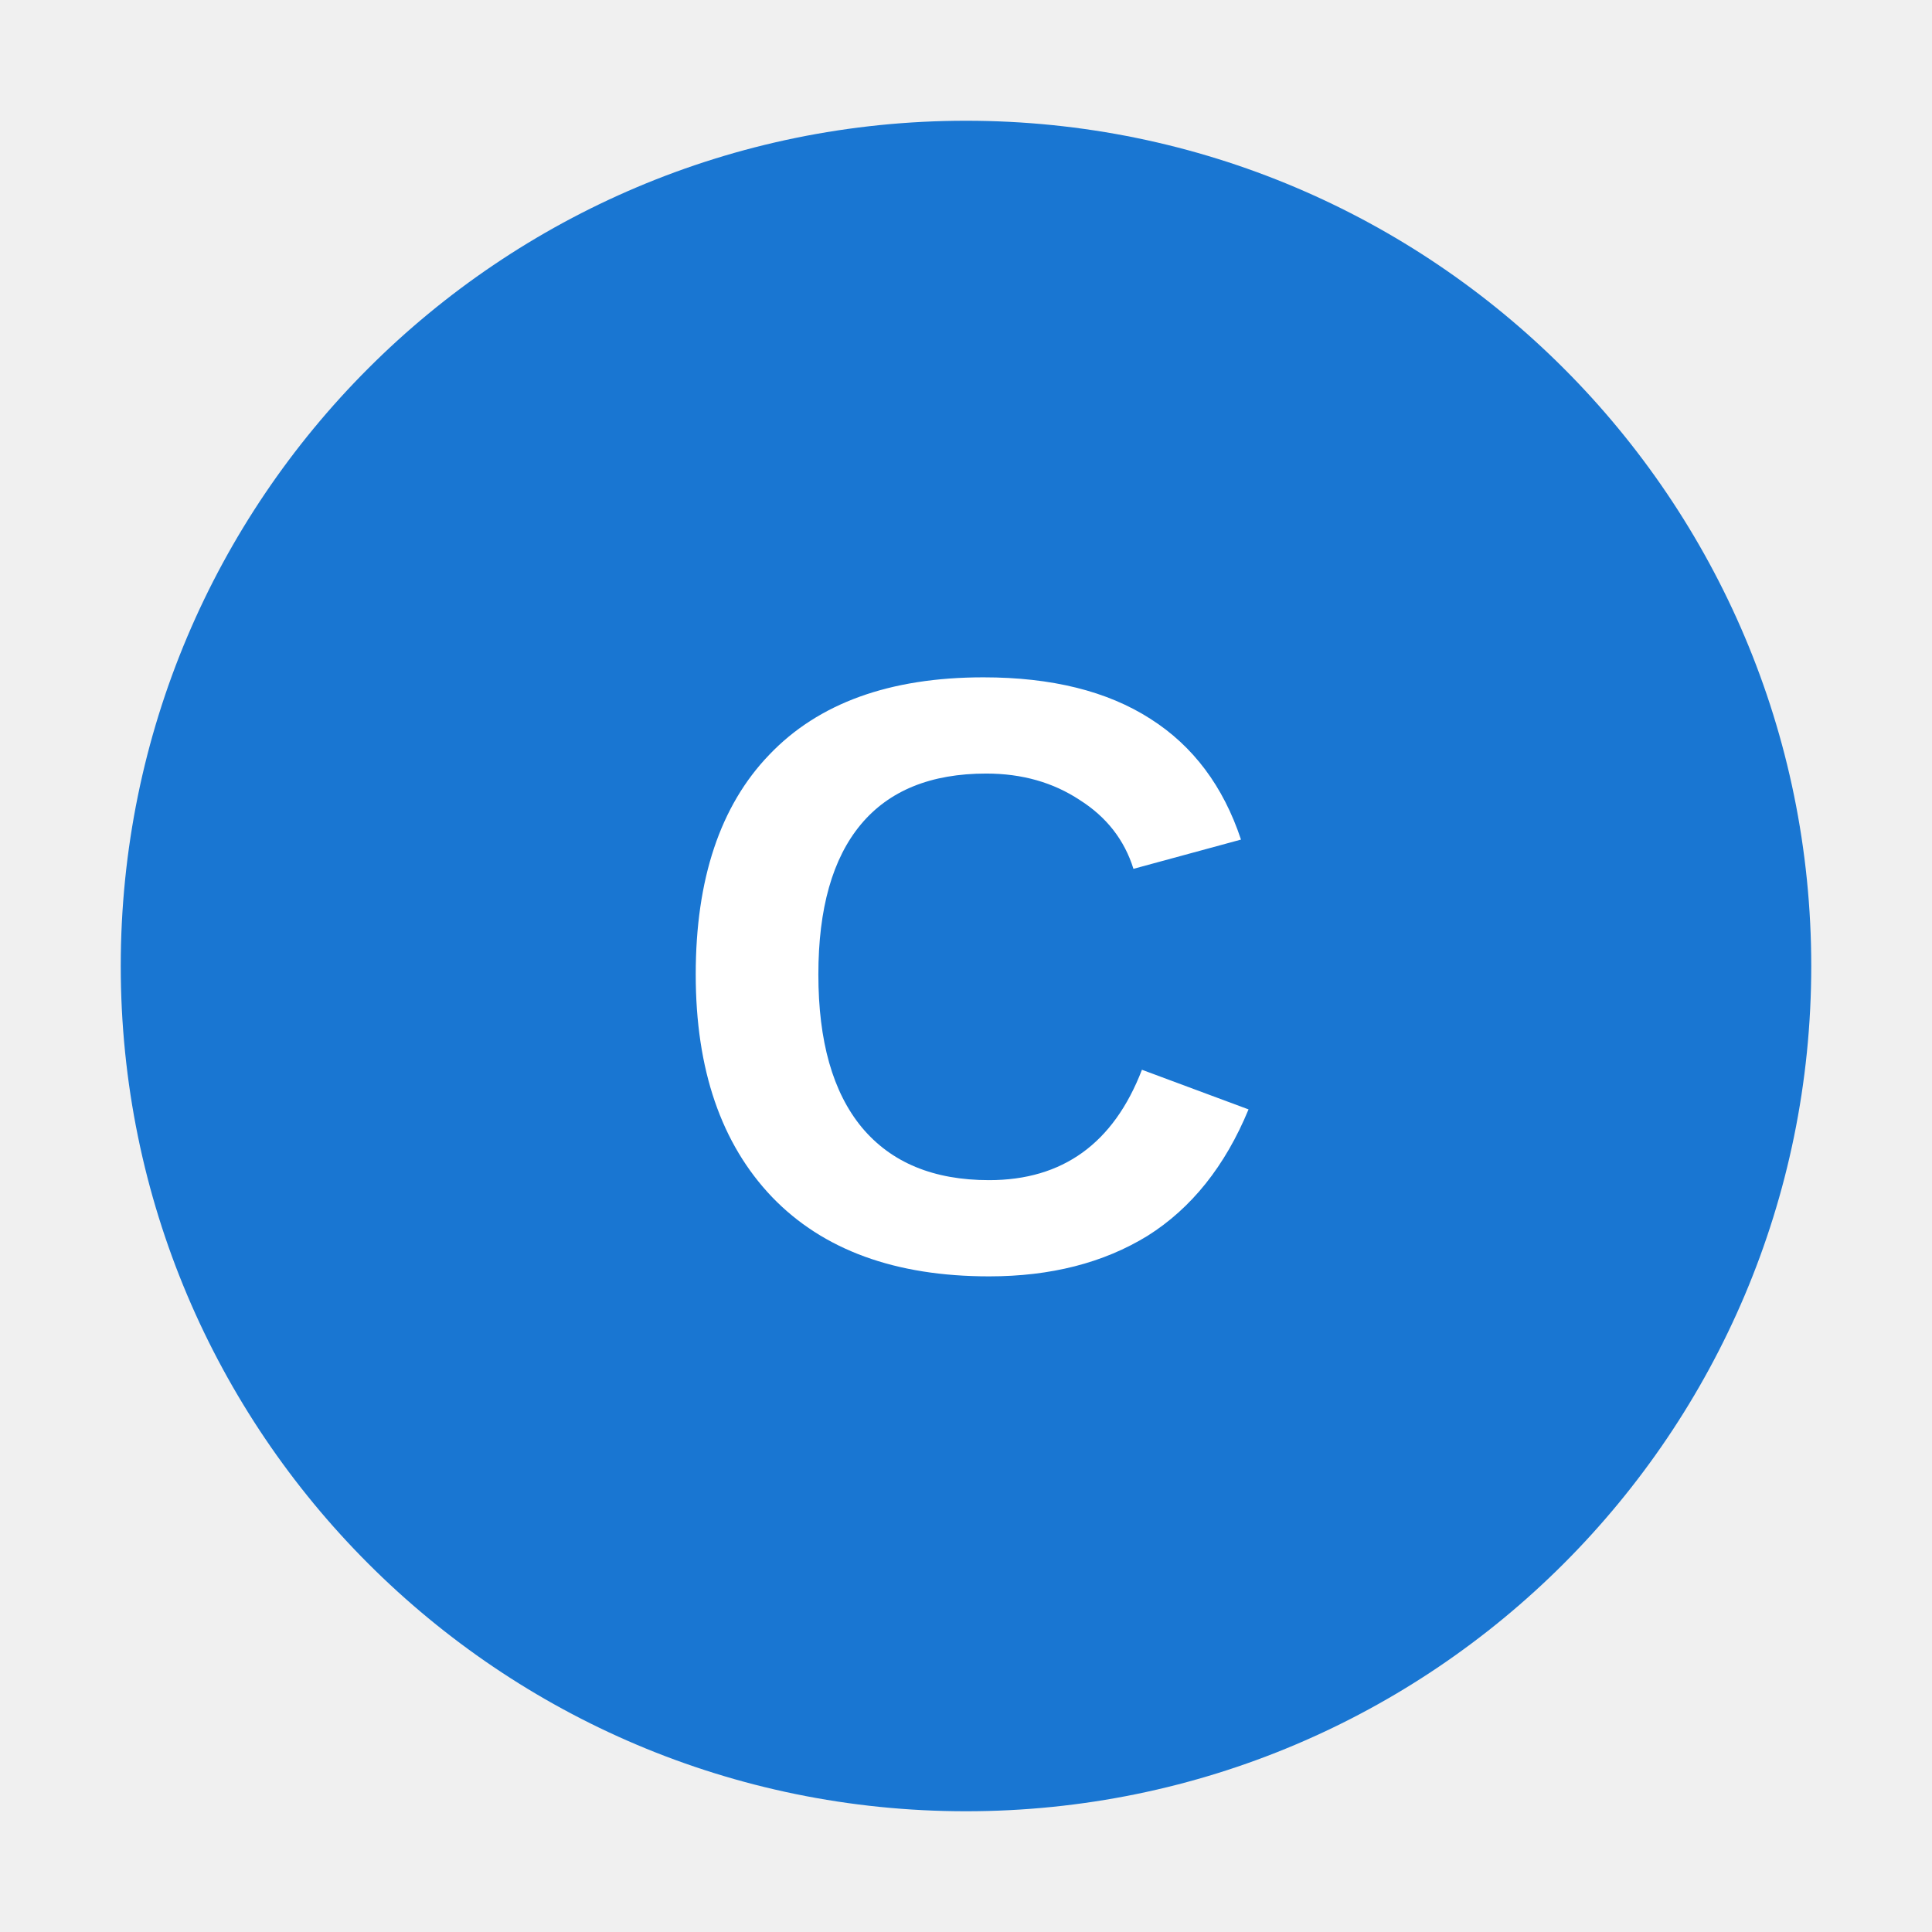
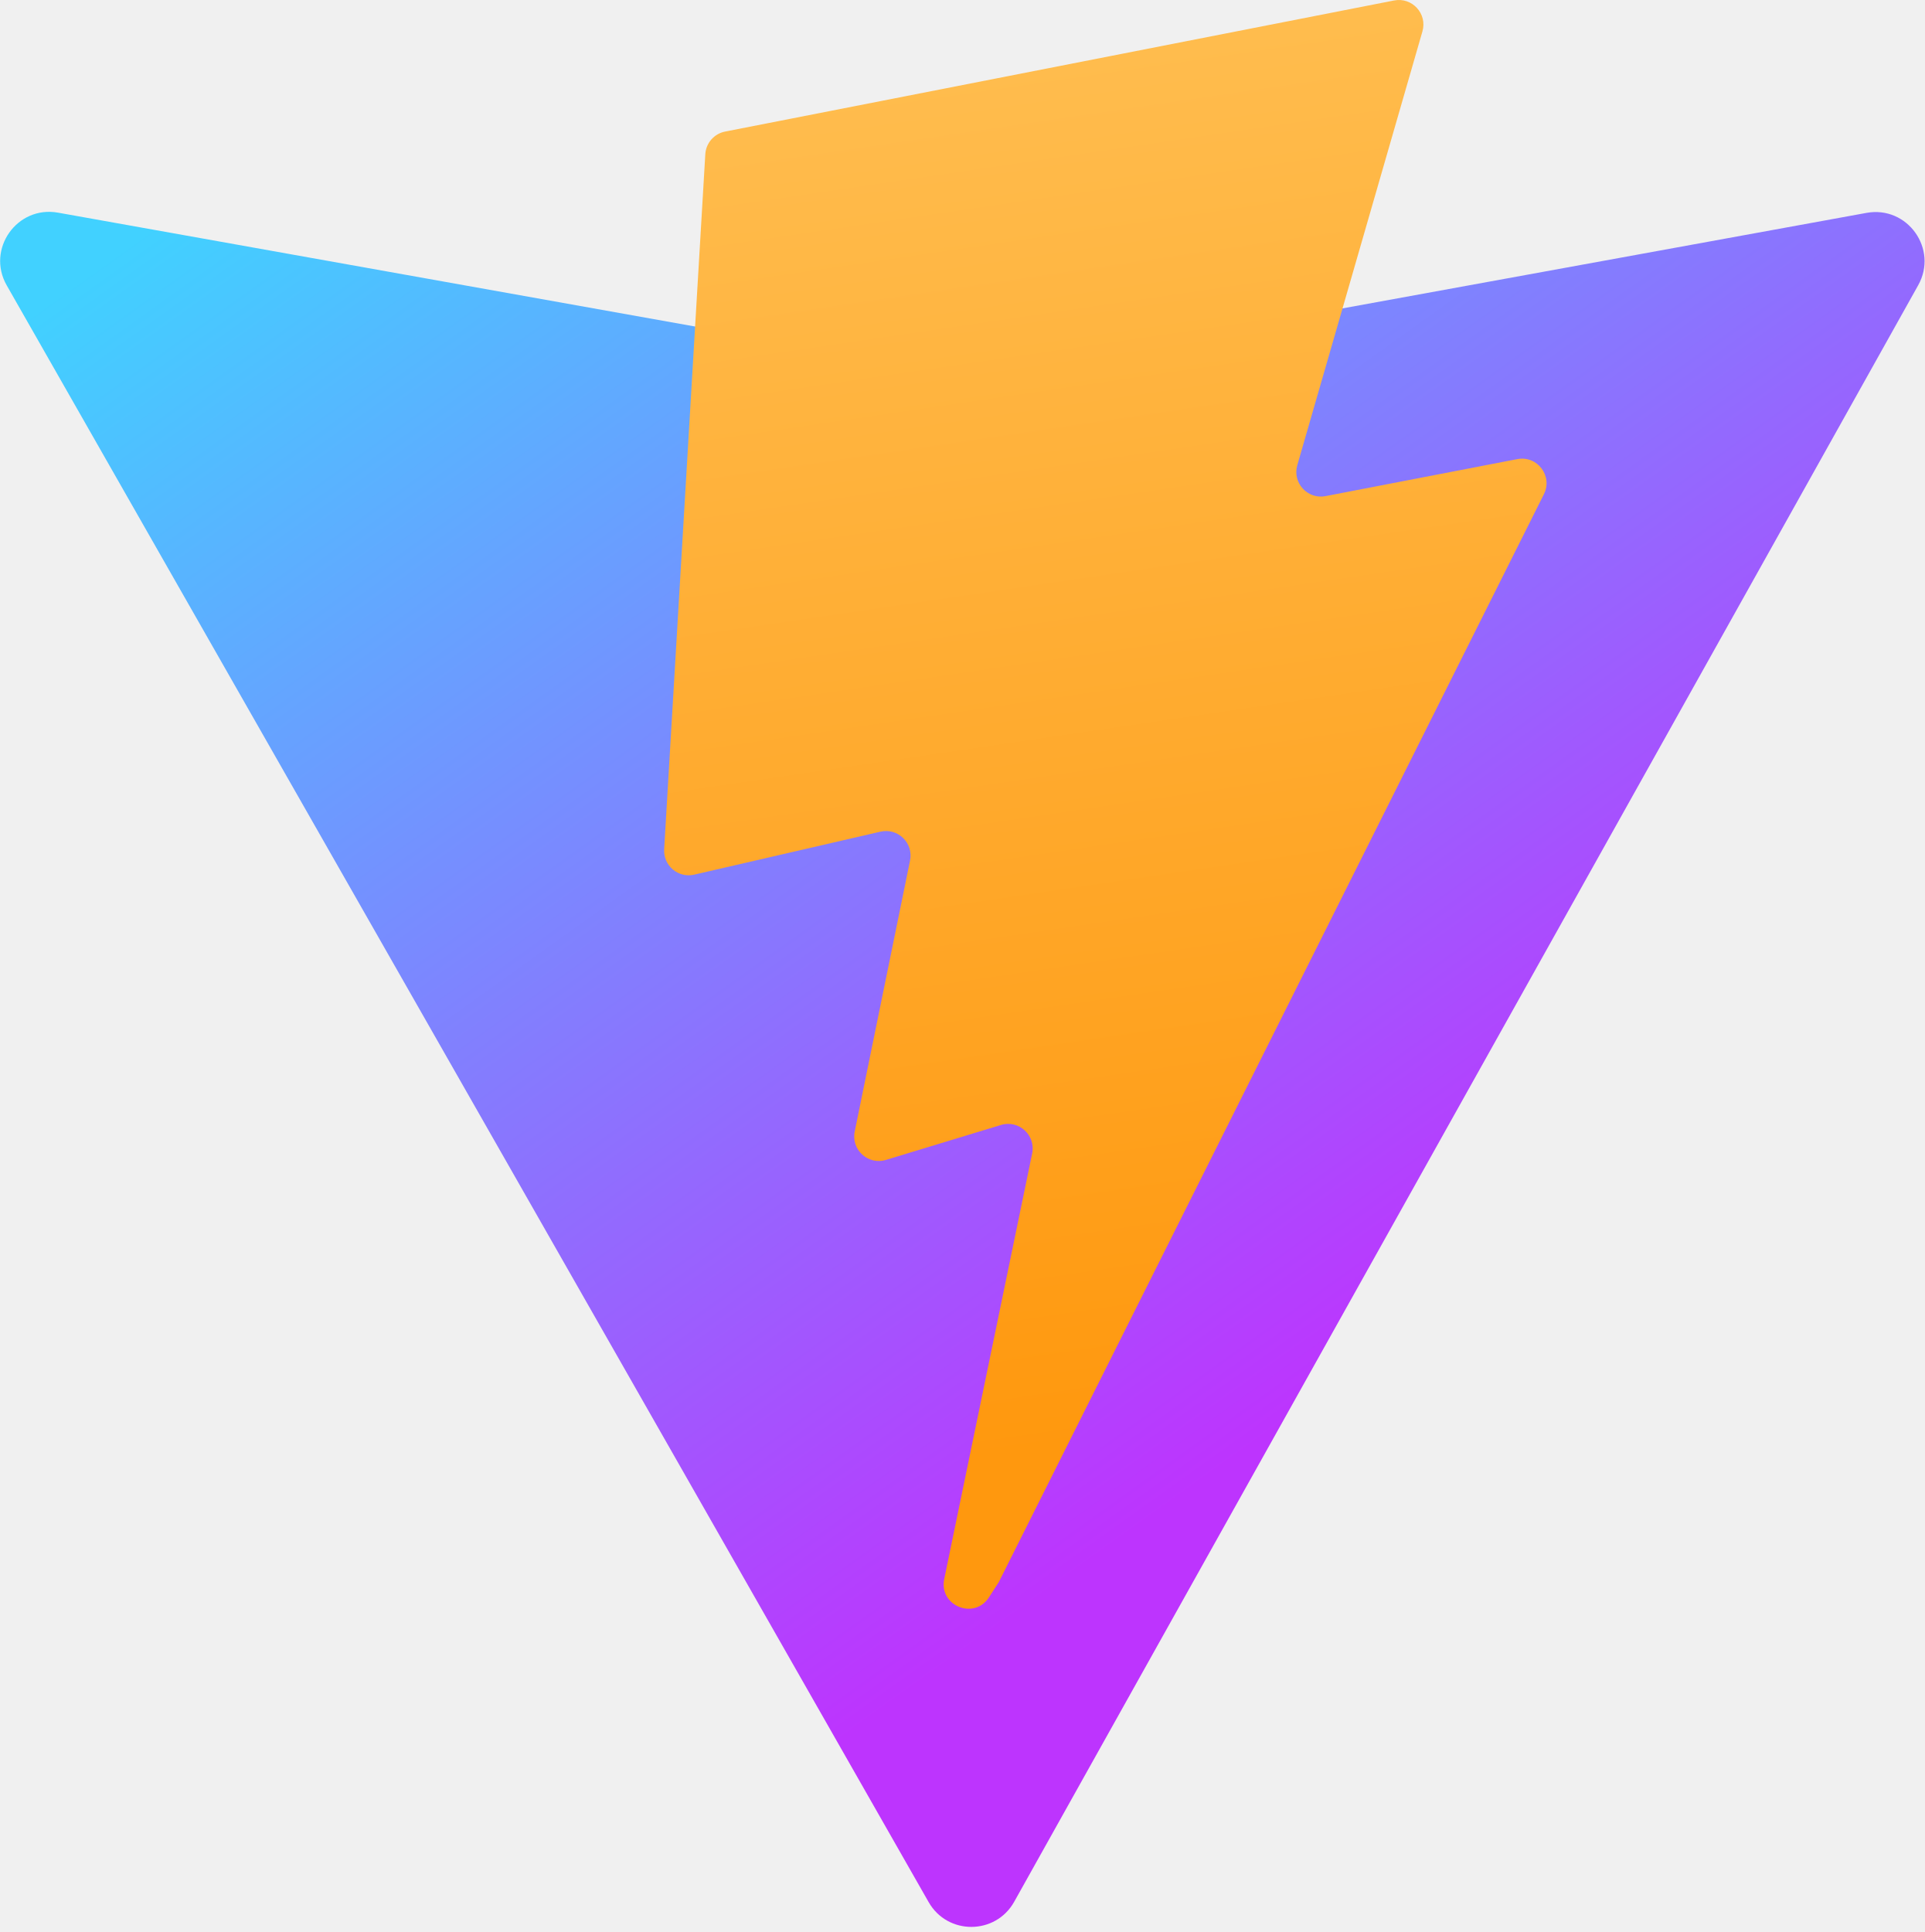
- <svg xmlns="http://www.w3.org/2000/svg" width="32" height="32" viewBox="0 0 32 32">
-   <circle cx="16" cy="16" r="14" fill="#1976d2" />
-   <text x="16" y="21" text-anchor="middle" fill="white" font-size="14" font-family="Arial, sans-serif" font-weight="bold">C</text>
+ <svg xmlns="http://www.w3.org/2000/svg" aria-hidden="true" role="img" class="iconify iconify--logos" width="31.88" height="32" preserveAspectRatio="xMidYMid meet" viewBox="0 0 256 257">
+   <defs>
+     <linearGradient id="IconifyId1813088fe1fbc01fb466" x1="-.828%" x2="57.636%" y1="7.652%" y2="78.411%">
+       <stop offset="0%" stop-color="#41D1FF" />
+       <stop offset="100%" stop-color="#BD34FE" />
+     </linearGradient>
+     <linearGradient id="IconifyId1813088fe1fbc01fb467" x1="43.376%" x2="50.316%" y1="2.242%" y2="89.03%">
+       <stop offset="0%" stop-color="#FFBD4F" />
+       <stop offset="100%" stop-color="#FF980E" />
+     </linearGradient>
+   </defs>
+   <path fill="url(#IconifyId1813088fe1fbc01fb466)" d="M255.153 37.938L134.897 252.976c-2.483 4.44-8.862 4.466-11.382.048L.875 37.958c-2.746-4.814 1.371-10.646 6.827-9.67l120.385 21.517a6.537 6.537 0 0 0 2.322-.004l117.867-21.483c5.438-.991 9.574 4.796 6.877 9.62Z" />
+   <path fill="url(#IconifyId1813088fe1fbc01fb467)" d="M185.432.063L96.44 17.501a3.268 3.268 0 0 0-2.634 3.014l-5.474 92.456a3.268 3.268 0 0 0 3.997 3.378l24.777-5.718c2.318-.535 4.413 1.507 3.936 3.838l-7.361 36.047c-.495 2.426 1.782 4.5 4.151 3.78l15.304-4.649c2.372-.72 4.652 1.36 4.15 3.788l-11.698 56.621c-.732 3.542 3.979 5.473 5.943 2.437l1.313-2.028l72.516-144.72c1.215-2.423-.88-5.186-3.54-4.672l-25.505 4.922c-2.396.462-4.435-1.77-3.759-4.114l16.646-57.705c.677-2.35-1.37-4.583-3.769-4.113Z" />
</svg>
